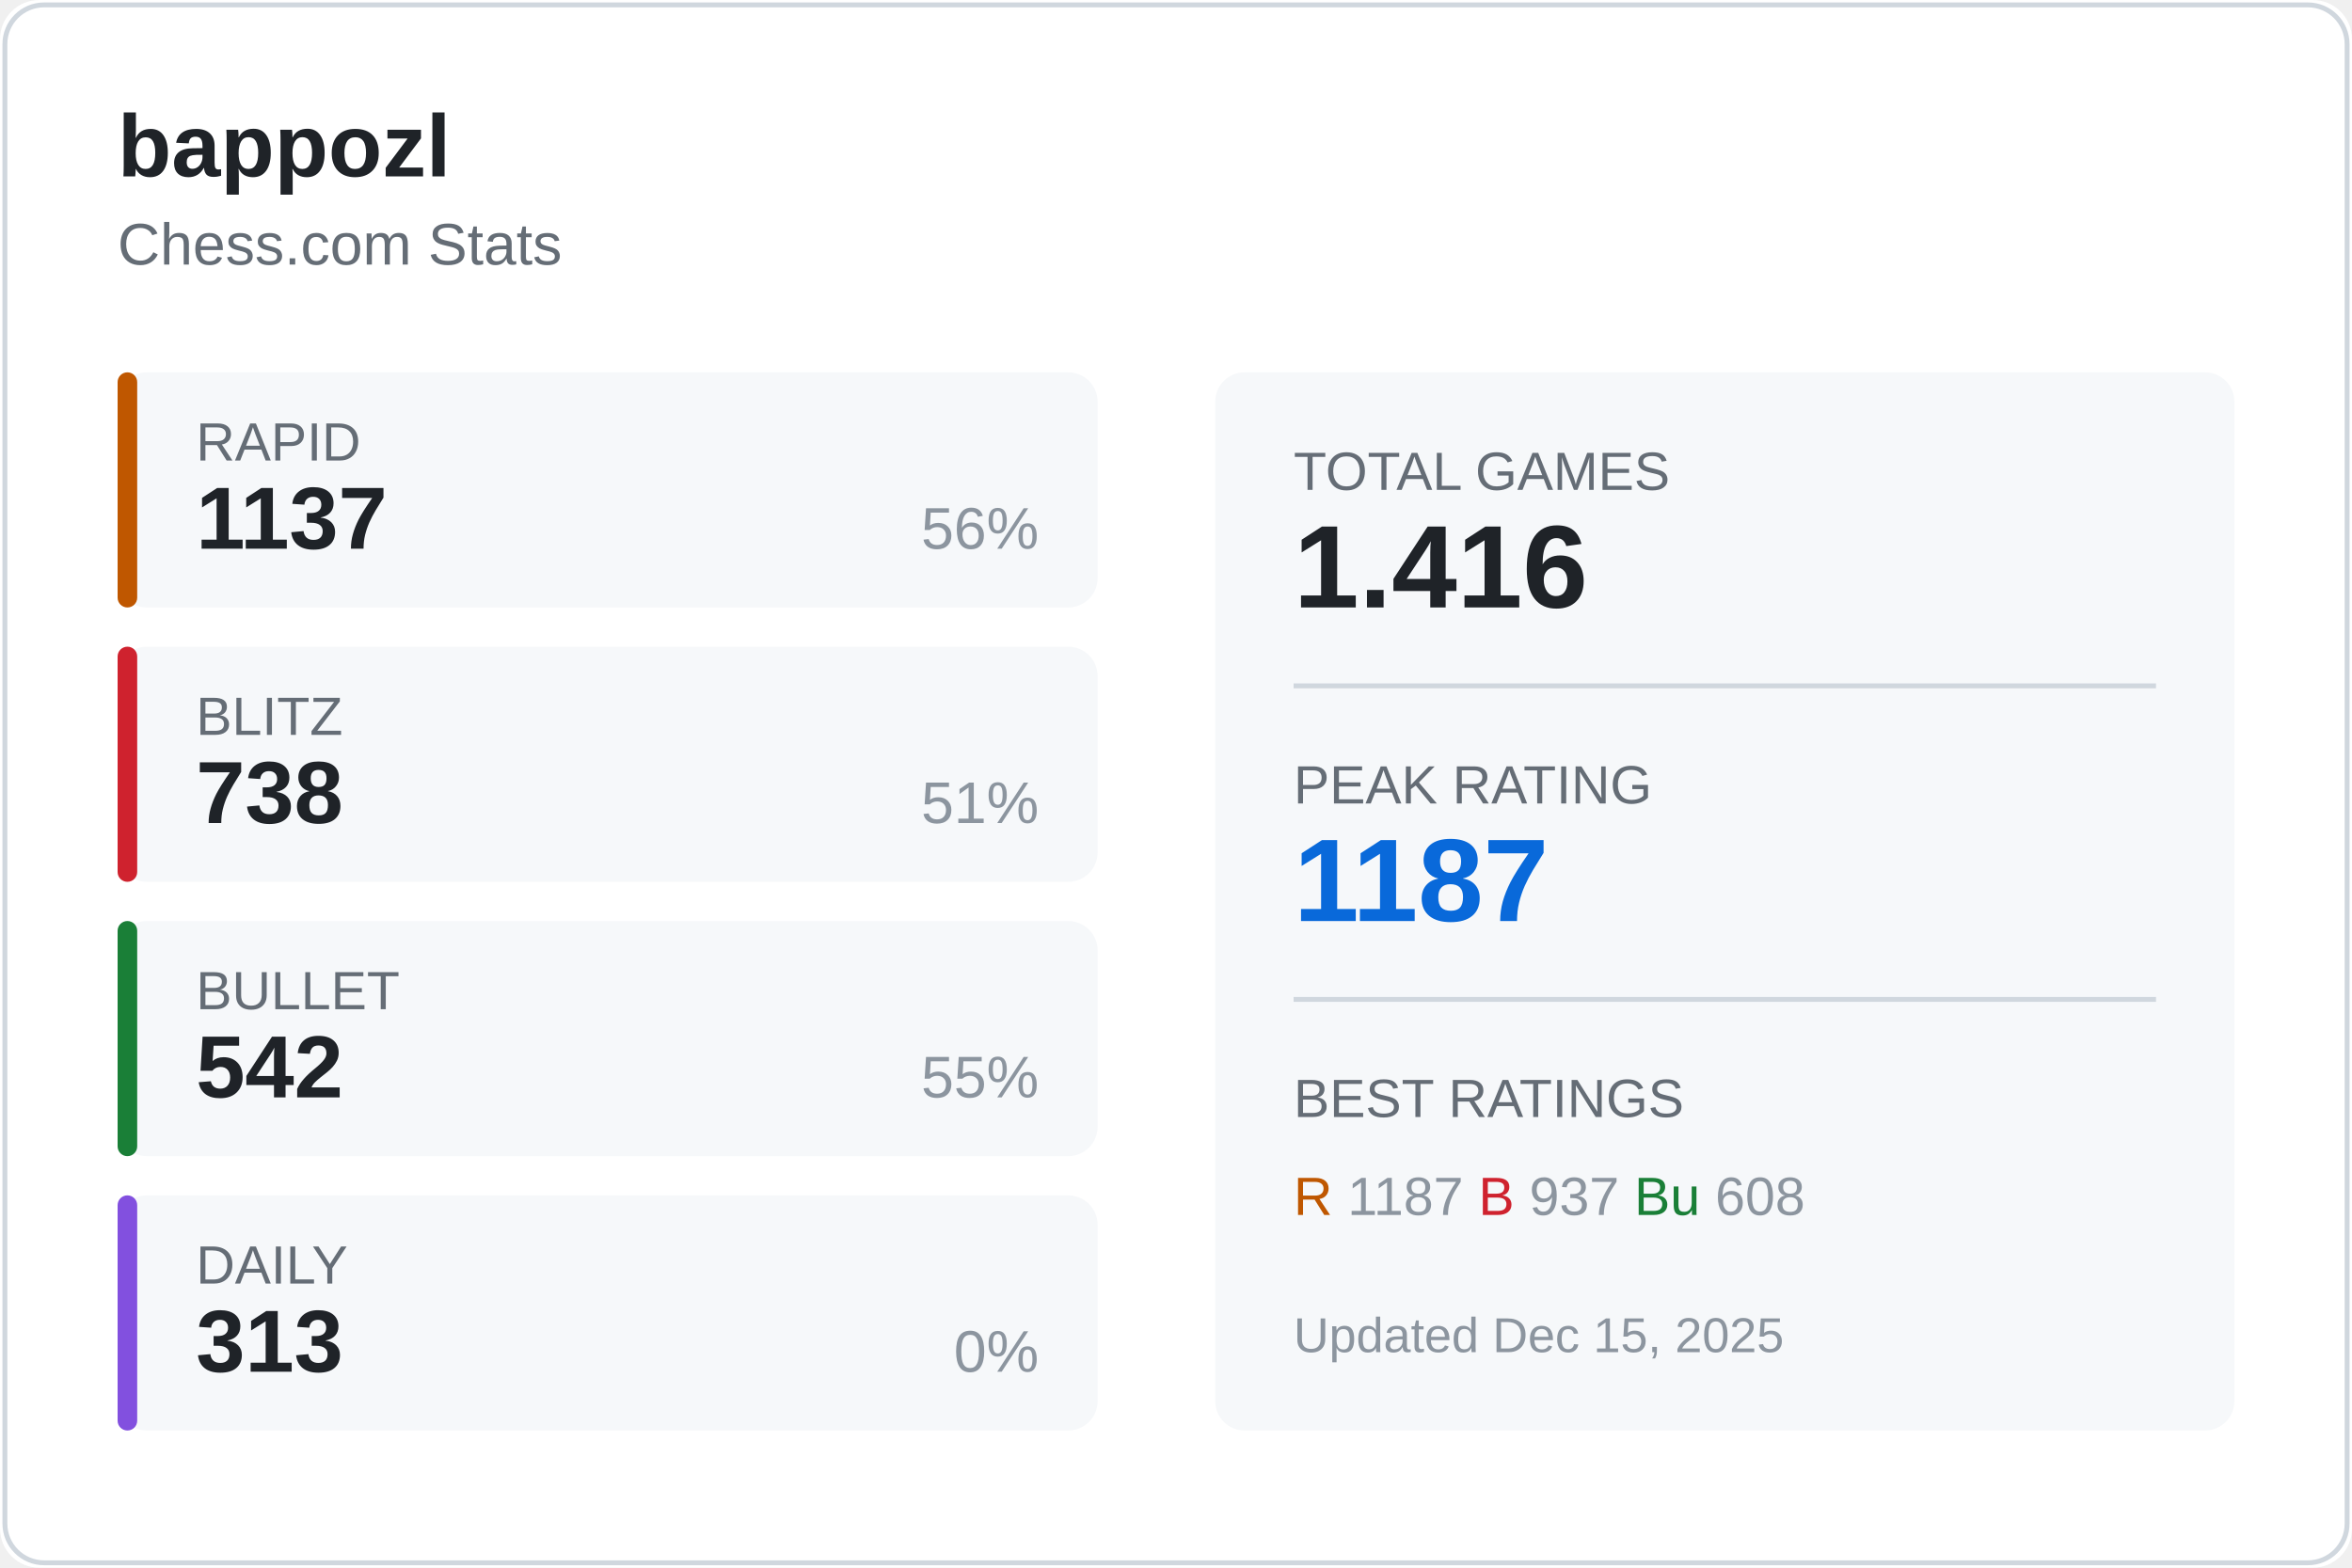
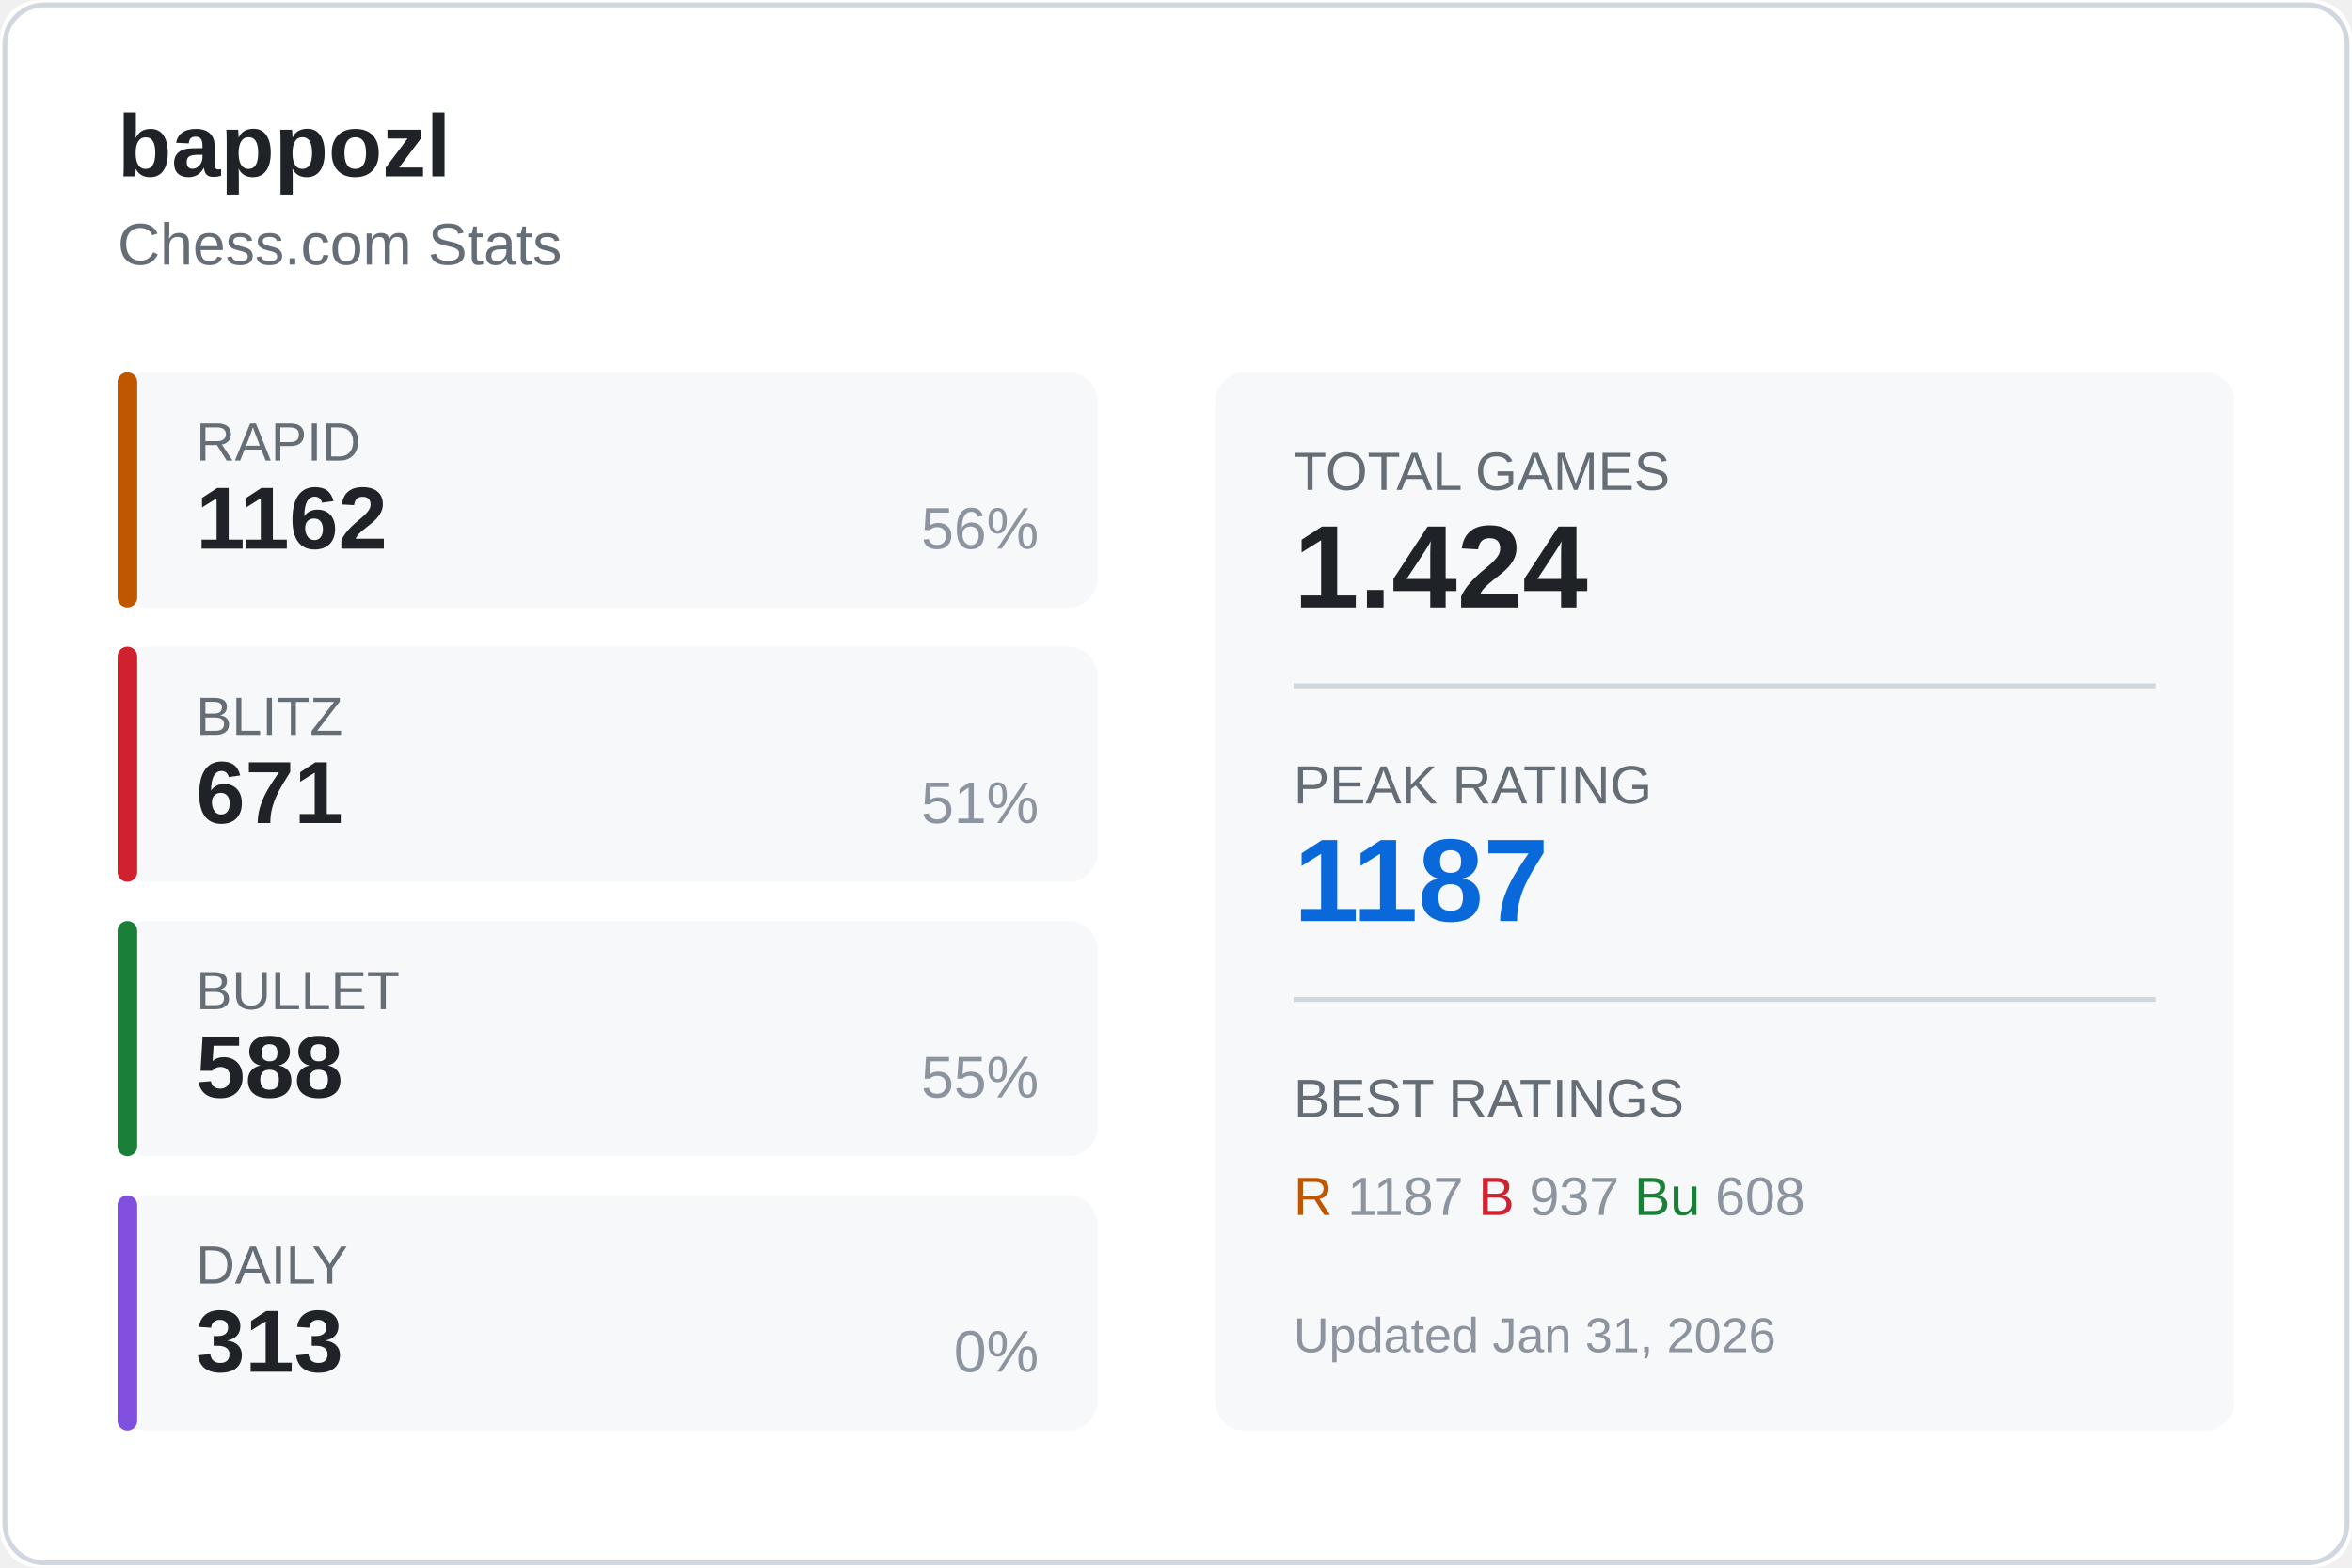
<svg xmlns="http://www.w3.org/2000/svg" width="480" height="320">
  <rect width="480" height="320" fill="#ffffff" rx="8" />
  <rect x="1" y="1" width="478" height="318" fill="none" stroke="#d0d7de" rx="8" />
  <text x="24" y="36" fill="#1f2328" font-size="18" font-weight="600" font-family="Segoe UI, Arial, sans-serif">
    bappozl
  </text>
  <text x="24" y="54" fill="#656d76" font-size="12" font-family="Segoe UI, Arial, sans-serif">
    Chess.com Stats
  </text>
  <g transform="translate(24, 76)">
    <rect width="200" height="48" fill="#f6f8fa" rx="6" />
    <rect width="4" height="48" fill="#bf5700" rx="2" />
    <text x="16" y="18" fill="#656d76" font-size="11" font-family="Segoe UI, Arial, sans-serif">RAPID</text>
-     <text x="16" y="36" fill="#1f2328" font-size="18" font-weight="600" font-family="Segoe UI, Arial, sans-serif">1137</text>
+     <text x="16" y="36" fill="#1f2328" font-size="18" font-weight="600" font-family="Segoe UI, Arial, sans-serif">1162</text>
    <text x="188" y="36" fill="#8c959f" font-size="12" font-family="Segoe UI, Arial, sans-serif" text-anchor="end">56%</text>
  </g>
  <g transform="translate(24, 132)">
    <rect width="200" height="48" fill="#f6f8fa" rx="6" />
    <rect width="4" height="48" fill="#cf222e" rx="2" />
    <text x="16" y="18" fill="#656d76" font-size="11" font-family="Segoe UI, Arial, sans-serif">BLITZ</text>
-     <text x="16" y="36" fill="#1f2328" font-size="18" font-weight="600" font-family="Segoe UI, Arial, sans-serif">738</text>
+     <text x="16" y="36" fill="#1f2328" font-size="18" font-weight="600" font-family="Segoe UI, Arial, sans-serif">671</text>
    <text x="188" y="36" fill="#8c959f" font-size="12" font-family="Segoe UI, Arial, sans-serif" text-anchor="end">51%</text>
  </g>
  <g transform="translate(24, 188)">
    <rect width="200" height="48" fill="#f6f8fa" rx="6" />
    <rect width="4" height="48" fill="#1a7f37" rx="2" />
    <text x="16" y="18" fill="#656d76" font-size="11" font-family="Segoe UI, Arial, sans-serif">BULLET</text>
-     <text x="16" y="36" fill="#1f2328" font-size="18" font-weight="600" font-family="Segoe UI, Arial, sans-serif">542</text>
+     <text x="16" y="36" fill="#1f2328" font-size="18" font-weight="600" font-family="Segoe UI, Arial, sans-serif">588</text>
    <text x="188" y="36" fill="#8c959f" font-size="12" font-family="Segoe UI, Arial, sans-serif" text-anchor="end">55%</text>
  </g>
  <g transform="translate(24, 244)">
    <rect width="200" height="48" fill="#f6f8fa" rx="6" />
    <rect width="4" height="48" fill="#8250df" rx="2" />
    <text x="16" y="18" fill="#656d76" font-size="11" font-family="Segoe UI, Arial, sans-serif">DAILY</text>
    <text x="16" y="36" fill="#1f2328" font-size="18" font-weight="600" font-family="Segoe UI, Arial, sans-serif">313</text>
    <text x="188" y="36" fill="#8c959f" font-size="12" font-family="Segoe UI, Arial, sans-serif" text-anchor="end">0%</text>
  </g>
  <g transform="translate(248, 76)">
    <rect width="208" height="216" fill="#f6f8fa" rx="6" />
    <text x="16" y="24" fill="#656d76" font-size="11" font-family="Segoe UI, Arial, sans-serif">TOTAL GAMES</text>
-     <text x="16" y="48" fill="#1f2328" font-size="24" font-weight="600" font-family="Segoe UI, Arial, sans-serif">1.416</text>
+     <text x="16" y="48" fill="#1f2328" font-size="24" font-weight="600" font-family="Segoe UI, Arial, sans-serif">1.424</text>
    <line x1="16" y1="64" x2="192" y2="64" stroke="#d0d7de" />
    <text x="16" y="88" fill="#656d76" font-size="11" font-family="Segoe UI, Arial, sans-serif">PEAK RATING</text>
    <text x="16" y="112" fill="#0969da" font-size="24" font-weight="600" font-family="Segoe UI, Arial, sans-serif">1187</text>
    <line x1="16" y1="128" x2="192" y2="128" stroke="#d0d7de" />
    <text x="16" y="152" fill="#656d76" font-size="11" font-family="Segoe UI, Arial, sans-serif">BEST RATINGS</text>
    <text x="16" y="172" fill="#8c959f" font-size="11" font-family="Segoe UI, Arial, sans-serif">
      <tspan fill="#bf5700">R</tspan> 1187
      <tspan fill="#cf222e">B</tspan> 937
      <tspan fill="#1a7f37">Bu</tspan> 608
    </text>
    <text x="16" y="200" fill="#8c959f" font-size="10" font-family="Segoe UI, Arial, sans-serif">
-       Updated Dec 15, 2025
+       Updated Jan 31, 2026
    </text>
  </g>
</svg>
